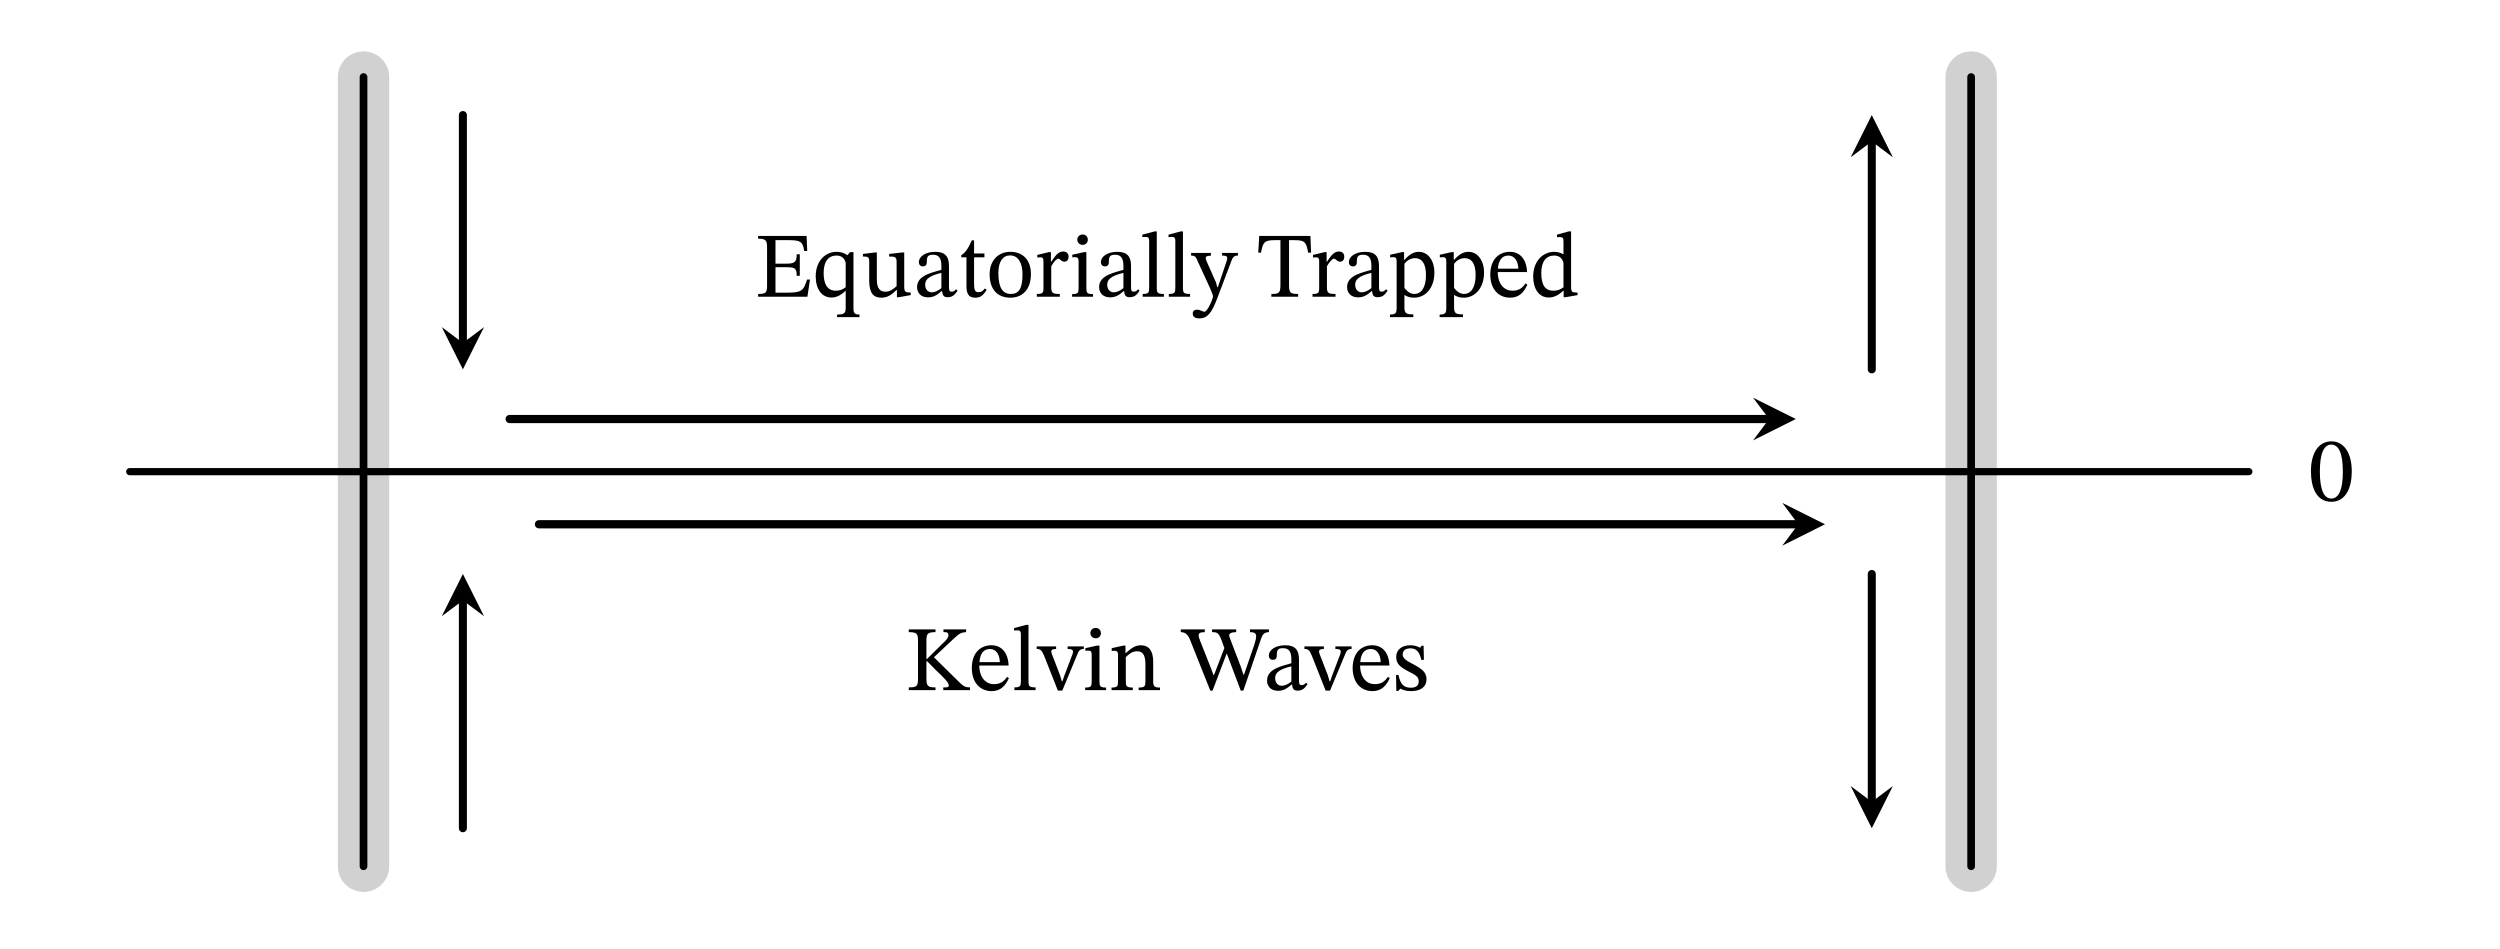
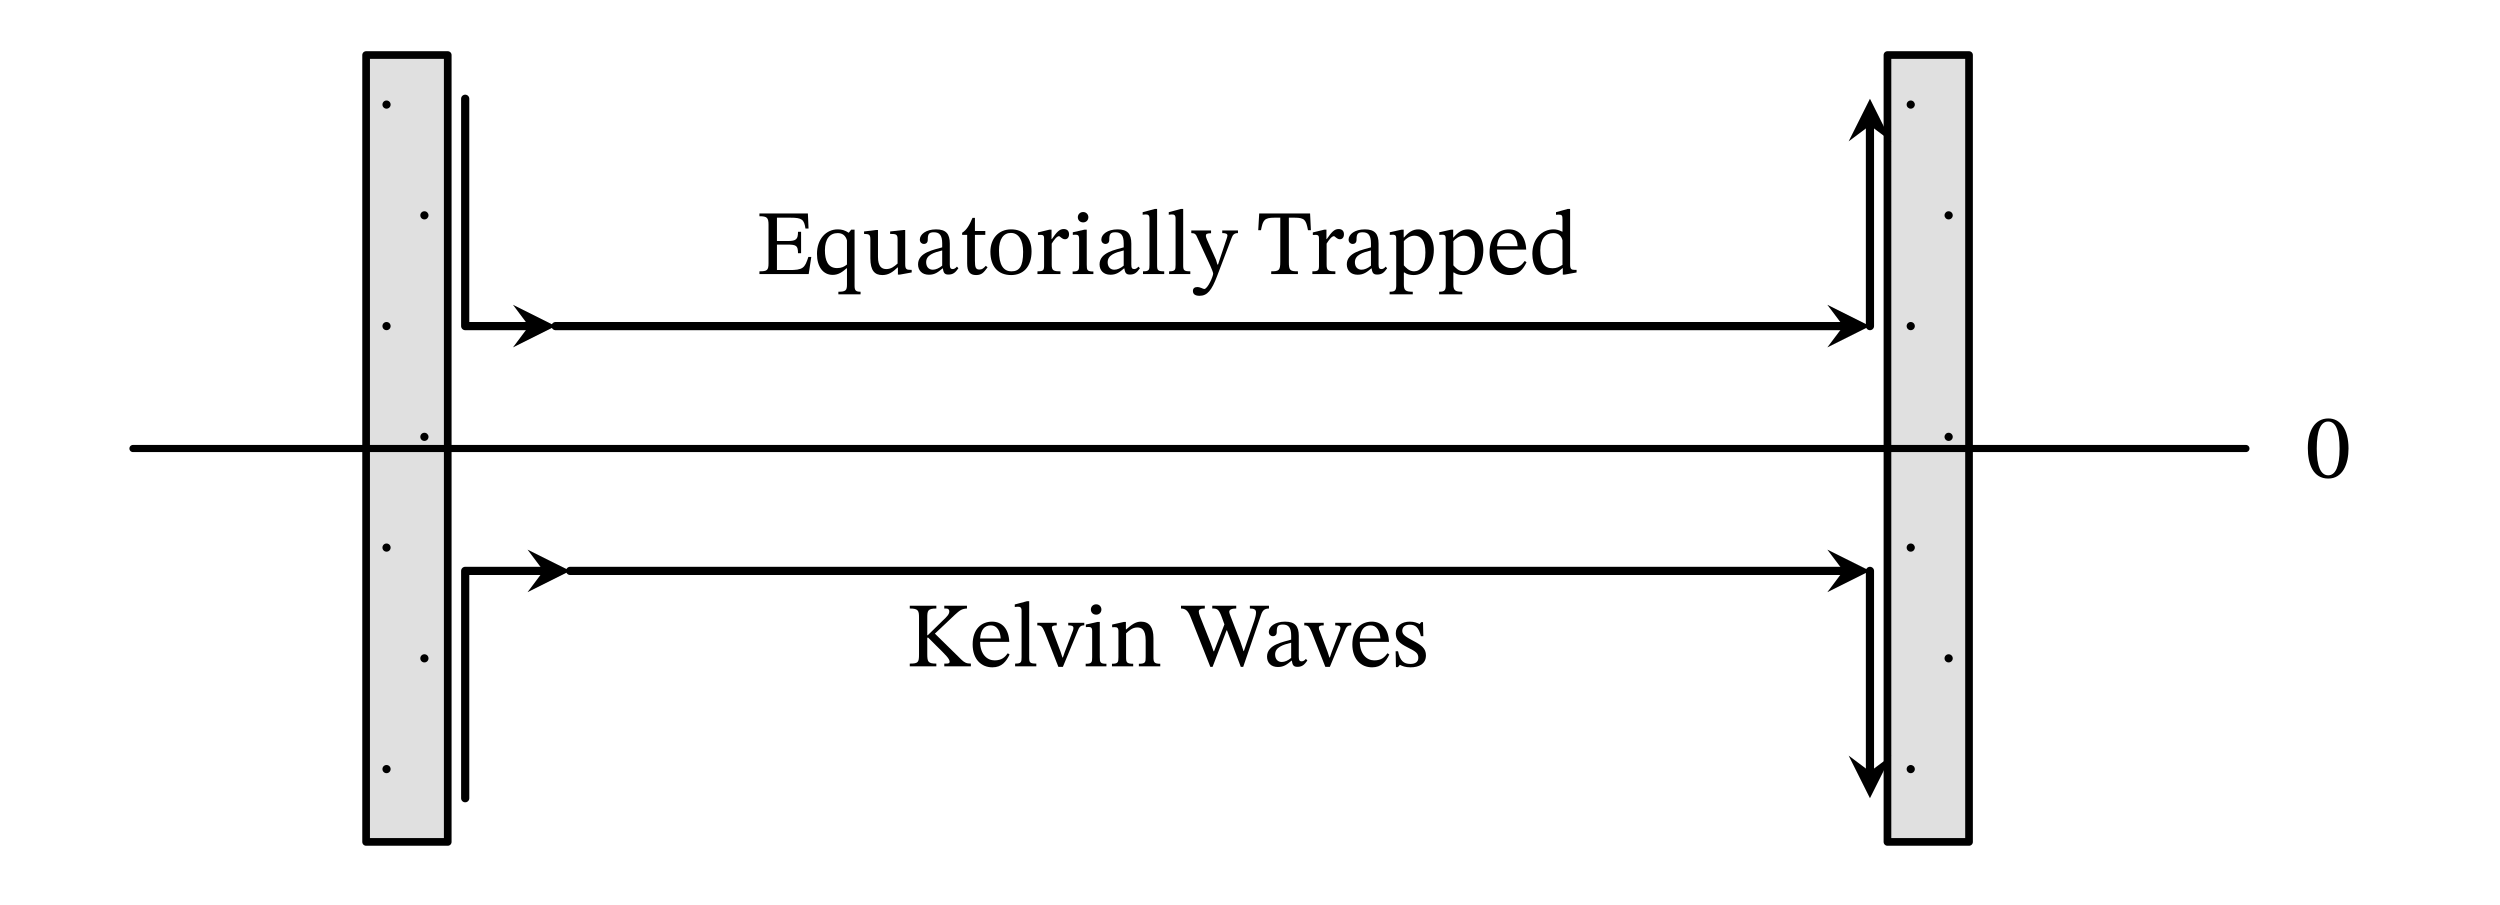
- <svg xmlns="http://www.w3.org/2000/svg" xmlns:xlink="http://www.w3.org/1999/xlink" width="241.076pt" height="91.48pt" viewBox="0 0 241.076 91.48">
+ <svg xmlns="http://www.w3.org/2000/svg" xmlns:xlink="http://www.w3.org/1999/xlink" width="241.076pt" height="87.246pt" viewBox="0 0 241.076 87.246">
  <defs>
    <g>
      <g id="glyph-0-0">
-         <path d="M 4.172 -2.828 C 4.172 -4.672 3.375 -5.734 2.219 -5.734 C 0.922 -5.734 0.234 -4.547 0.234 -2.859 C 0.234 -1.281 0.766 0.094 2.203 0.094 C 3.609 0.094 4.172 -1.297 4.172 -2.828 Z M 3.312 -2.781 C 3.312 -1.062 2.906 -0.219 2.203 -0.219 C 1.484 -0.219 1.094 -1.078 1.094 -2.812 C 1.094 -4.578 1.484 -5.422 2.188 -5.422 C 2.922 -5.422 3.312 -4.578 3.312 -2.781 Z M 3.312 -2.781 " />
+         <path d="M 4.156 -2.812 C 4.156 -4.656 3.359 -5.703 2.219 -5.703 C 0.922 -5.703 0.234 -4.531 0.234 -2.844 C 0.234 -1.266 0.766 0.094 2.203 0.094 C 3.594 0.094 4.156 -1.297 4.156 -2.812 Z M 3.297 -2.766 C 3.297 -1.062 2.891 -0.219 2.203 -0.219 C 1.484 -0.219 1.094 -1.078 1.094 -2.797 C 1.094 -4.562 1.484 -5.406 2.188 -5.406 C 2.922 -5.406 3.297 -4.562 3.297 -2.766 Z M 3.297 -2.766 " />
      </g>
      <g id="glyph-1-0">
-         <path d="M 5.078 0 L 5.328 -1.656 L 5.047 -1.656 C 4.703 -0.594 4.547 -0.391 3.156 -0.391 L 2 -0.391 L 2 -2.844 L 3.047 -2.844 C 3.875 -2.844 4.047 -2.75 4.047 -2.016 L 4.344 -2.016 L 4.344 -4.094 L 4.047 -4.094 C 4.047 -3.359 3.875 -3.188 3.047 -3.188 L 2 -3.188 L 2 -5.453 L 3.312 -5.453 C 4.422 -5.453 4.641 -5.297 4.766 -4.406 L 5.062 -4.406 L 5 -5.859 L 0.328 -5.859 L 0.328 -5.594 C 1.047 -5.594 1.188 -5.453 1.188 -4.766 L 1.188 -1.047 C 1.188 -0.359 1.047 -0.266 0.328 -0.266 L 0.328 0 Z M 5.078 0 " />
+         <path d="M 5.062 0 L 5.312 -1.656 L 5.031 -1.656 C 4.688 -0.594 4.531 -0.375 3.141 -0.391 L 2 -0.391 L 2 -2.844 L 3.047 -2.844 C 3.859 -2.844 4.031 -2.734 4.031 -2.016 L 4.328 -2.016 L 4.328 -4.078 L 4.031 -4.078 C 4.031 -3.359 3.859 -3.188 3.047 -3.188 L 2 -3.188 L 2 -5.438 L 3.312 -5.438 C 4.406 -5.438 4.625 -5.266 4.75 -4.391 L 5.047 -4.391 L 4.984 -5.844 L 0.312 -5.844 L 0.312 -5.578 C 1.047 -5.578 1.188 -5.438 1.188 -4.75 L 1.188 -1.047 C 1.188 -0.359 1.047 -0.266 0.312 -0.266 L 0.312 0 Z M 5.062 0 " />
      </g>
      <g id="glyph-1-1">
-         <path d="M 4.516 1.969 L 4.516 1.719 C 4.031 1.719 3.938 1.562 3.938 1.109 L 3.938 -4.297 L 3.609 -4.297 L 3.359 -4 C 2.984 -4.25 2.688 -4.328 2.312 -4.328 C 1.172 -4.328 0.297 -3.391 0.297 -1.969 C 0.297 -0.719 0.891 0.078 1.812 0.078 C 2.391 0.078 2.781 -0.219 3.172 -0.562 L 3.188 -0.562 L 3.188 1.016 C 3.188 1.562 3.094 1.719 2.359 1.719 L 2.359 1.969 Z M 2.234 -0.578 C 1.344 -0.578 1.062 -1.328 1.062 -2.297 C 1.062 -3.422 1.547 -3.969 2.297 -3.969 C 2.781 -3.969 3.078 -3.719 3.188 -3.266 L 3.188 -0.922 C 2.938 -0.719 2.672 -0.578 2.234 -0.578 Z M 2.234 -0.578 " />
+         <path d="M 4.5 1.953 L 4.5 1.703 C 4.016 1.703 3.922 1.562 3.922 1.109 L 3.922 -4.281 L 3.594 -4.281 L 3.359 -3.984 C 2.984 -4.234 2.672 -4.312 2.297 -4.312 C 1.172 -4.312 0.297 -3.375 0.297 -1.953 C 0.297 -0.719 0.875 0.078 1.812 0.078 C 2.375 0.078 2.766 -0.219 3.156 -0.562 L 3.188 -0.562 L 3.188 1 C 3.188 1.562 3.078 1.703 2.359 1.703 L 2.359 1.953 Z M 2.234 -0.578 C 1.344 -0.578 1.062 -1.328 1.062 -2.297 C 1.062 -3.406 1.547 -3.953 2.297 -3.953 C 2.766 -3.953 3.062 -3.703 3.188 -3.25 L 3.188 -0.922 C 2.938 -0.719 2.672 -0.578 2.234 -0.578 Z M 2.234 -0.578 " />
      </g>
      <g id="glyph-1-2">
-         <path d="M 1.984 0.094 C 2.547 0.094 2.969 -0.172 3.438 -0.641 L 3.484 -0.641 L 3.484 0.047 L 3.688 0.047 L 4.812 -0.156 L 4.812 -0.406 L 4.734 -0.406 C 4.297 -0.406 4.188 -0.469 4.188 -0.984 L 4.188 -4.266 L 3.984 -4.266 L 2.734 -4.125 L 2.734 -3.875 C 3.297 -3.875 3.453 -3.844 3.453 -3.359 L 3.453 -1.016 C 3.094 -0.703 2.812 -0.484 2.359 -0.484 C 1.891 -0.484 1.547 -0.75 1.547 -1.656 L 1.547 -4.266 L 1.359 -4.266 L 0.203 -4.125 L 0.203 -3.875 C 0.688 -3.875 0.812 -3.844 0.812 -3.359 L 0.812 -1.547 C 0.812 -0.328 1.234 0.094 1.984 0.094 Z M 1.984 0.094 " />
+         <path d="M 1.969 0.094 C 2.547 0.094 2.953 -0.172 3.438 -0.641 L 3.469 -0.641 L 3.469 0.047 L 3.672 0.047 L 4.797 -0.156 L 4.797 -0.406 L 4.719 -0.406 C 4.281 -0.406 4.172 -0.469 4.172 -0.984 L 4.172 -4.25 L 3.969 -4.25 L 2.719 -4.109 L 2.719 -3.875 C 3.297 -3.875 3.438 -3.828 3.438 -3.359 L 3.438 -1.016 C 3.078 -0.703 2.797 -0.484 2.344 -0.484 C 1.891 -0.484 1.547 -0.75 1.547 -1.656 L 1.547 -4.25 L 1.344 -4.25 L 0.203 -4.109 L 0.203 -3.875 C 0.688 -3.859 0.812 -3.828 0.812 -3.344 L 0.812 -1.531 C 0.812 -0.328 1.234 0.094 1.969 0.094 Z M 1.969 0.094 " />
      </g>
      <g id="glyph-1-3">
-         <path d="M 1.406 0.062 C 1.969 0.062 2.297 -0.188 2.719 -0.547 L 2.75 -0.547 C 2.797 -0.156 2.891 0.047 3.281 0.047 C 3.734 0.047 3.953 -0.141 4.25 -0.578 L 4.109 -0.719 C 3.984 -0.578 3.859 -0.484 3.688 -0.484 C 3.5 -0.484 3.422 -0.562 3.422 -0.922 L 3.422 -2.953 C 3.422 -3.875 3.062 -4.328 2.094 -4.328 C 1.109 -4.328 0.516 -3.844 0.516 -3.344 C 0.516 -3.047 0.719 -2.922 0.891 -2.922 C 1.141 -2.922 1.281 -3.047 1.281 -3.328 C 1.281 -3.859 1.375 -4.047 1.875 -4.047 C 2.422 -4.047 2.688 -3.75 2.688 -2.984 L 2.688 -2.594 C 1.922 -2.344 0.344 -2.109 0.344 -0.938 C 0.344 -0.359 0.719 0.062 1.406 0.062 Z M 2.688 -0.828 C 2.375 -0.578 2.062 -0.422 1.766 -0.422 C 1.391 -0.422 1.125 -0.703 1.125 -1.156 C 1.125 -1.844 1.875 -2.094 2.688 -2.297 Z M 2.688 -0.828 " />
+         <path d="M 1.391 0.062 C 1.969 0.062 2.281 -0.188 2.703 -0.547 L 2.734 -0.547 C 2.797 -0.156 2.875 0.047 3.266 0.047 C 3.719 0.047 3.938 -0.141 4.234 -0.562 L 4.094 -0.719 C 3.969 -0.578 3.844 -0.484 3.688 -0.484 C 3.5 -0.484 3.406 -0.562 3.406 -0.922 L 3.406 -2.938 C 3.406 -3.875 3.047 -4.312 2.078 -4.312 C 1.109 -4.312 0.516 -3.828 0.516 -3.328 C 0.516 -3.047 0.719 -2.906 0.891 -2.906 C 1.141 -2.906 1.281 -3.047 1.281 -3.312 C 1.281 -3.844 1.375 -4.031 1.875 -4.031 C 2.406 -4.031 2.672 -3.75 2.672 -2.969 L 2.672 -2.578 C 1.906 -2.344 0.344 -2.109 0.344 -0.938 C 0.344 -0.359 0.719 0.062 1.391 0.062 Z M 2.672 -0.812 C 2.375 -0.562 2.047 -0.422 1.766 -0.422 C 1.375 -0.422 1.125 -0.703 1.125 -1.141 C 1.125 -1.844 1.859 -2.078 2.672 -2.281 Z M 2.672 -0.812 " />
      </g>
      <g id="glyph-1-4">
-         <path d="M 2.609 -0.797 C 2.391 -0.547 2.281 -0.438 1.984 -0.438 C 1.641 -0.438 1.562 -0.656 1.562 -1.281 L 1.562 -3.797 L 2.562 -3.797 L 2.562 -4.172 L 1.562 -4.172 L 1.562 -5.438 L 1.344 -5.438 C 1.016 -4.688 0.75 -4.266 0.328 -4 L 0.328 -3.797 L 0.828 -3.797 L 0.828 -1.031 C 0.828 -0.234 1.078 0.094 1.672 0.094 C 2.25 0.094 2.438 -0.172 2.781 -0.656 Z M 2.609 -0.797 " />
+         <path d="M 2.609 -0.797 C 2.375 -0.547 2.266 -0.438 1.984 -0.438 C 1.641 -0.438 1.562 -0.656 1.562 -1.281 L 1.562 -3.781 L 2.562 -3.781 L 2.562 -4.156 L 1.562 -4.156 L 1.562 -5.422 L 1.328 -5.422 C 1.016 -4.672 0.75 -4.25 0.328 -3.984 L 0.328 -3.781 L 0.812 -3.781 L 0.812 -1.031 C 0.812 -0.234 1.078 0.094 1.672 0.094 C 2.234 0.094 2.422 -0.172 2.781 -0.656 Z M 2.609 -0.797 " />
      </g>
      <g id="glyph-1-5">
-         <path d="M 2.297 0.094 C 3.469 0.094 4.281 -0.703 4.281 -2.188 C 4.281 -3.516 3.531 -4.328 2.297 -4.328 C 1.094 -4.328 0.297 -3.453 0.297 -2.156 C 0.297 -0.719 1.047 0.094 2.297 0.094 Z M 2.344 -0.266 C 1.562 -0.266 1.141 -0.859 1.141 -2.281 C 1.141 -3.422 1.594 -3.984 2.266 -3.984 C 3.062 -3.984 3.469 -3.25 3.469 -2.156 C 3.469 -0.703 3.062 -0.266 2.344 -0.266 Z M 2.344 -0.266 " />
+         <path d="M 2.297 0.094 C 3.453 0.094 4.266 -0.688 4.266 -2.188 C 4.266 -3.5 3.516 -4.312 2.297 -4.312 C 1.094 -4.312 0.297 -3.438 0.297 -2.156 C 0.297 -0.719 1.047 0.094 2.297 0.094 Z M 2.328 -0.266 C 1.562 -0.266 1.125 -0.859 1.125 -2.266 C 1.125 -3.406 1.578 -3.969 2.266 -3.969 C 3.047 -3.969 3.453 -3.234 3.453 -2.141 C 3.453 -0.688 3.062 -0.266 2.328 -0.266 Z M 2.328 -0.266 " />
      </g>
      <g id="glyph-1-6">
-         <path d="M 2.484 0 L 2.484 -0.266 C 1.812 -0.266 1.656 -0.344 1.656 -0.906 L 1.656 -2.938 C 1.859 -3.297 2.156 -3.672 2.359 -3.672 C 2.469 -3.672 2.641 -3.375 2.938 -3.375 C 3.125 -3.375 3.328 -3.516 3.328 -3.859 C 3.328 -4.156 3.156 -4.359 2.812 -4.359 C 2.375 -4.359 2.109 -4.047 1.656 -3.375 L 1.625 -3.375 L 1.625 -4.297 L 1.422 -4.297 L 0.312 -4.031 L 0.312 -3.781 C 0.312 -3.781 0.406 -3.797 0.594 -3.797 C 0.906 -3.797 0.906 -3.641 0.906 -3.312 L 0.906 -0.859 C 0.906 -0.359 0.844 -0.266 0.266 -0.266 L 0.266 0 Z M 2.484 0 " />
+         <path d="M 2.484 0 L 2.484 -0.266 C 1.812 -0.266 1.641 -0.344 1.641 -0.906 L 1.641 -2.938 C 1.859 -3.297 2.141 -3.656 2.344 -3.656 C 2.453 -3.656 2.625 -3.359 2.922 -3.359 C 3.125 -3.359 3.312 -3.5 3.312 -3.844 C 3.312 -4.141 3.141 -4.344 2.797 -4.344 C 2.375 -4.344 2.109 -4.031 1.656 -3.375 L 1.625 -3.375 L 1.625 -4.281 L 1.406 -4.281 L 0.312 -4.016 L 0.312 -3.766 C 0.312 -3.766 0.406 -3.781 0.594 -3.781 C 0.906 -3.781 0.906 -3.625 0.906 -3.312 L 0.906 -0.859 C 0.906 -0.359 0.844 -0.266 0.266 -0.266 L 0.266 0 Z M 2.484 0 " />
      </g>
      <g id="glyph-1-7">
-         <path d="M 2.297 0 L 2.297 -0.25 C 1.688 -0.25 1.656 -0.391 1.656 -0.906 L 1.656 -4.297 L 1.422 -4.297 L 0.297 -4.047 L 0.297 -3.797 C 0.297 -3.797 0.391 -3.812 0.516 -3.812 C 0.781 -3.812 0.906 -3.781 0.906 -3.391 L 0.906 -0.906 C 0.906 -0.391 0.891 -0.25 0.281 -0.25 L 0.281 0 Z M 1.297 -5 C 1.609 -5 1.797 -5.234 1.797 -5.5 C 1.797 -5.766 1.609 -6 1.297 -6 C 0.984 -6 0.781 -5.766 0.781 -5.5 C 0.781 -5.234 0.984 -5 1.297 -5 Z M 1.297 -5 " />
+         <path d="M 2.281 0 L 2.281 -0.25 C 1.688 -0.25 1.641 -0.375 1.641 -0.891 L 1.641 -4.281 L 1.406 -4.281 L 0.297 -4.031 L 0.297 -3.781 C 0.297 -3.781 0.391 -3.797 0.516 -3.797 C 0.781 -3.797 0.906 -3.766 0.906 -3.375 L 0.906 -0.891 C 0.906 -0.391 0.875 -0.25 0.281 -0.25 L 0.281 0 Z M 1.297 -4.984 C 1.594 -4.984 1.797 -5.203 1.797 -5.484 C 1.797 -5.75 1.594 -5.984 1.297 -5.984 C 0.984 -5.984 0.781 -5.75 0.781 -5.484 C 0.781 -5.203 0.984 -4.984 1.297 -4.984 Z M 1.297 -4.984 " />
      </g>
      <g id="glyph-1-8">
-         <path d="M 2.312 0 L 2.312 -0.266 C 1.672 -0.266 1.625 -0.391 1.625 -0.906 L 1.625 -6.297 L 1.406 -6.297 L 0.234 -5.984 L 0.234 -5.75 C 0.234 -5.75 0.359 -5.766 0.516 -5.766 C 0.734 -5.766 0.891 -5.75 0.891 -5.375 L 0.891 -0.906 C 0.891 -0.406 0.859 -0.266 0.266 -0.266 L 0.266 0 Z M 2.312 0 " />
+         <path d="M 2.312 0 L 2.312 -0.266 C 1.672 -0.266 1.625 -0.375 1.625 -0.891 L 1.625 -6.281 L 1.406 -6.281 L 0.234 -5.969 L 0.234 -5.719 C 0.234 -5.719 0.359 -5.75 0.516 -5.75 C 0.734 -5.75 0.891 -5.719 0.891 -5.359 L 0.891 -0.891 C 0.891 -0.406 0.859 -0.266 0.266 -0.266 L 0.266 0 Z M 2.312 0 " />
      </g>
      <g id="glyph-1-9">
-         <path d="M 0.688 2.094 C 1.453 2.094 1.875 1.562 2.391 0.203 L 3.781 -3.469 C 3.906 -3.812 4.047 -3.969 4.406 -3.969 L 4.406 -4.219 L 2.875 -4.219 L 2.875 -3.969 C 3.172 -3.969 3.375 -3.922 3.375 -3.734 C 3.375 -3.672 3.359 -3.578 3.344 -3.516 L 2.469 -0.922 L 2.406 -0.922 L 2.297 -1.359 L 1.422 -3.328 C 1.359 -3.453 1.297 -3.609 1.297 -3.719 C 1.297 -3.875 1.406 -3.953 1.797 -3.953 L 1.797 -4.219 L -0.109 -4.219 L -0.109 -3.969 C 0.219 -3.969 0.344 -3.844 0.422 -3.641 L 1.734 -0.781 C 1.844 -0.531 2 -0.156 2 -0.047 C 2 0.219 1.469 1.453 1.156 1.453 C 1.031 1.453 0.766 1.25 0.469 1.25 C 0.234 1.25 0.047 1.359 0.047 1.625 C 0.047 1.969 0.328 2.094 0.688 2.094 Z M 0.688 2.094 " />
+         <path d="M 0.688 2.094 C 1.438 2.094 1.859 1.562 2.375 0.203 L 3.766 -3.453 C 3.891 -3.797 4.031 -3.953 4.391 -3.953 L 4.391 -4.203 L 2.875 -4.203 L 2.875 -3.953 C 3.172 -3.953 3.375 -3.906 3.375 -3.719 C 3.375 -3.656 3.344 -3.562 3.328 -3.5 L 2.469 -0.922 L 2.406 -0.922 L 2.281 -1.359 L 1.406 -3.312 C 1.359 -3.438 1.297 -3.594 1.297 -3.703 C 1.297 -3.859 1.391 -3.938 1.797 -3.938 L 1.797 -4.203 L -0.109 -4.203 L -0.109 -3.953 C 0.219 -3.953 0.344 -3.828 0.422 -3.625 L 1.734 -0.781 C 1.844 -0.531 2 -0.156 2 -0.047 C 2 0.219 1.469 1.438 1.141 1.438 C 1.016 1.438 0.766 1.25 0.469 1.25 C 0.234 1.25 0.047 1.359 0.047 1.625 C 0.047 1.969 0.312 2.094 0.688 2.094 Z M 0.688 2.094 " />
      </g>
      <g id="glyph-1-10">
-         <path d="M 3.984 0 L 3.984 -0.266 C 3.219 -0.266 3.109 -0.359 3.109 -1.172 L 3.109 -5.453 L 3.672 -5.453 C 4.656 -5.453 4.766 -5.234 4.953 -4.25 L 5.234 -4.25 L 5.172 -5.859 L 0.234 -5.859 L 0.141 -4.25 L 0.406 -4.25 C 0.594 -5.234 0.719 -5.453 1.703 -5.453 L 2.281 -5.453 L 2.281 -1.172 C 2.281 -0.359 2.156 -0.266 1.406 -0.266 L 1.406 0 Z M 3.984 0 " />
+         <path d="M 3.969 0 L 3.969 -0.266 C 3.203 -0.266 3.094 -0.359 3.094 -1.172 L 3.094 -5.438 L 3.656 -5.438 C 4.641 -5.438 4.75 -5.203 4.938 -4.234 L 5.219 -4.234 L 5.141 -5.844 L 0.234 -5.844 L 0.141 -4.234 L 0.406 -4.234 C 0.594 -5.203 0.719 -5.438 1.703 -5.438 L 2.266 -5.438 L 2.266 -1.172 C 2.266 -0.359 2.141 -0.266 1.391 -0.266 L 1.391 0 Z M 3.969 0 " />
      </g>
      <g id="glyph-1-11">
-         <path d="M 2.453 1.969 L 2.453 1.703 C 1.75 1.703 1.594 1.594 1.594 1.016 L 1.594 -0.156 L 1.625 -0.156 C 1.875 0.016 2.188 0.094 2.531 0.094 C 3.594 0.094 4.484 -0.812 4.484 -2.328 C 4.484 -3.5 3.859 -4.328 2.984 -4.328 C 2.453 -4.328 2.031 -4.047 1.594 -3.547 L 1.562 -3.547 L 1.562 -4.297 L 1.344 -4.297 L 0.219 -4.047 L 0.219 -3.797 C 0.219 -3.797 0.391 -3.812 0.516 -3.812 C 0.797 -3.812 0.844 -3.688 0.844 -3.359 L 0.844 1.062 C 0.844 1.562 0.766 1.719 0.203 1.719 L 0.203 1.969 Z M 2.562 -0.266 C 2.062 -0.266 1.75 -0.656 1.594 -0.844 L 1.594 -3.172 C 1.75 -3.406 2.141 -3.719 2.609 -3.719 C 3.281 -3.719 3.672 -3.203 3.672 -2.078 C 3.672 -0.844 3.188 -0.266 2.562 -0.266 Z M 2.562 -0.266 " />
+         <path d="M 2.438 1.953 L 2.438 1.703 C 1.75 1.703 1.578 1.578 1.578 1 L 1.578 -0.156 L 1.625 -0.156 C 1.875 0.016 2.172 0.094 2.516 0.094 C 3.578 0.094 4.469 -0.812 4.469 -2.328 C 4.469 -3.484 3.844 -4.312 2.969 -4.312 C 2.438 -4.312 2.016 -4.031 1.594 -3.531 L 1.562 -3.531 L 1.562 -4.281 L 1.344 -4.281 L 0.219 -4.031 L 0.219 -3.781 C 0.219 -3.781 0.391 -3.797 0.5 -3.797 C 0.797 -3.797 0.844 -3.688 0.844 -3.344 L 0.844 1.062 C 0.844 1.562 0.75 1.703 0.203 1.703 L 0.203 1.953 Z M 2.562 -0.266 C 2.062 -0.266 1.75 -0.656 1.578 -0.844 L 1.578 -3.172 C 1.75 -3.391 2.141 -3.703 2.609 -3.703 C 3.266 -3.703 3.656 -3.188 3.656 -2.078 C 3.656 -0.828 3.188 -0.266 2.562 -0.266 Z M 2.562 -0.266 " />
      </g>
      <g id="glyph-1-12">
-         <path d="M 2.203 0.094 C 3.125 0.094 3.547 -0.469 3.875 -1.156 L 3.703 -1.281 C 3.422 -0.906 3.141 -0.578 2.422 -0.578 C 1.688 -0.578 1.031 -1.156 1.016 -2.375 L 3.844 -2.375 C 3.797 -3.625 3.156 -4.328 2.188 -4.328 C 1.141 -4.328 0.297 -3.609 0.297 -2.125 C 0.297 -0.688 1.141 0.094 2.203 0.094 Z M 1.031 -2.703 C 1.094 -3.516 1.422 -3.969 2.047 -3.969 C 2.688 -3.969 2.984 -3.359 3 -2.703 Z M 1.031 -2.703 " />
+         <path d="M 2.203 0.094 C 3.109 0.094 3.531 -0.469 3.859 -1.141 L 3.688 -1.266 C 3.406 -0.891 3.125 -0.578 2.406 -0.578 C 1.688 -0.578 1.031 -1.156 1.016 -2.359 L 3.828 -2.359 C 3.781 -3.609 3.141 -4.312 2.172 -4.312 C 1.141 -4.312 0.297 -3.594 0.297 -2.109 C 0.297 -0.688 1.125 0.094 2.203 0.094 Z M 1.016 -2.688 C 1.078 -3.5 1.422 -3.953 2.047 -3.953 C 2.672 -3.953 2.969 -3.359 3 -2.688 Z M 1.016 -2.688 " />
      </g>
      <g id="glyph-1-13">
-         <path d="M 1.812 0.078 C 2.406 0.078 2.859 -0.266 3.203 -0.578 L 3.234 -0.578 L 3.234 0.047 L 3.438 0.047 L 4.578 -0.156 L 4.578 -0.406 L 4.406 -0.406 C 4.062 -0.406 3.953 -0.484 3.953 -0.953 L 3.953 -6.297 L 3.719 -6.297 L 2.594 -5.984 L 2.594 -5.734 C 2.594 -5.734 2.734 -5.75 2.812 -5.75 C 3.172 -5.75 3.219 -5.672 3.219 -5.281 L 3.219 -4.109 L 3.172 -4.109 C 2.906 -4.25 2.625 -4.328 2.344 -4.328 C 1.219 -4.328 0.297 -3.422 0.297 -1.953 C 0.297 -0.812 0.812 0.078 1.812 0.078 Z M 2.234 -0.578 C 1.484 -0.578 1.078 -1.078 1.078 -2.297 C 1.078 -3.422 1.578 -3.969 2.328 -3.969 C 2.875 -3.969 3.141 -3.625 3.219 -3.25 L 3.219 -0.906 C 2.906 -0.688 2.656 -0.578 2.234 -0.578 Z M 2.234 -0.578 " />
+         <path d="M 1.812 0.078 C 2.406 0.078 2.859 -0.266 3.188 -0.562 L 3.234 -0.562 L 3.234 0.047 L 3.438 0.047 L 4.562 -0.156 L 4.562 -0.406 L 4.391 -0.406 C 4.047 -0.406 3.938 -0.484 3.938 -0.953 L 3.938 -6.281 L 3.703 -6.281 L 2.578 -5.969 L 2.578 -5.719 C 2.578 -5.719 2.734 -5.734 2.812 -5.734 C 3.156 -5.734 3.203 -5.656 3.203 -5.266 L 3.203 -4.094 L 3.172 -4.094 C 2.891 -4.234 2.625 -4.312 2.344 -4.312 C 1.219 -4.312 0.297 -3.406 0.297 -1.953 C 0.297 -0.812 0.812 0.078 1.812 0.078 Z M 2.234 -0.562 C 1.469 -0.562 1.062 -1.062 1.062 -2.297 C 1.062 -3.406 1.578 -3.953 2.328 -3.953 C 2.875 -3.953 3.125 -3.609 3.203 -3.25 L 3.203 -0.891 C 2.891 -0.688 2.656 -0.562 2.234 -0.562 Z M 2.234 -0.562 " />
      </g>
      <g id="glyph-1-14">
-         <path d="M 2.875 0 L 2.875 -0.266 C 2.094 -0.266 2 -0.422 2 -1.172 L 2 -2.781 L 2.078 -2.781 L 2.859 -1.984 C 3.766 -1.109 4.156 -0.734 4.156 -0.453 C 4.156 -0.312 4.062 -0.266 3.812 -0.266 L 3.625 -0.266 L 3.625 0 L 6.203 0 L 6.203 -0.266 C 5.766 -0.266 5.578 -0.375 5.281 -0.656 L 2.719 -3.172 L 4.656 -4.984 C 5.141 -5.422 5.312 -5.562 5.828 -5.594 L 5.828 -5.859 L 3.641 -5.859 L 3.641 -5.594 L 3.781 -5.594 C 4.031 -5.594 4.125 -5.5 4.125 -5.312 C 4.125 -5.047 3.906 -4.812 3.484 -4.422 L 2.047 -3 L 2 -3 L 2 -4.688 C 2 -5.375 2.031 -5.594 2.875 -5.594 L 2.875 -5.859 L 0.297 -5.859 L 0.297 -5.594 C 1.156 -5.594 1.188 -5.375 1.188 -4.688 L 1.188 -1.172 C 1.188 -0.391 1.109 -0.266 0.297 -0.266 L 0.297 0 Z M 2.875 0 " />
+         <path d="M 2.859 0 L 2.859 -0.266 C 2.078 -0.266 1.984 -0.422 1.984 -1.172 L 1.984 -2.766 L 2.078 -2.766 L 2.859 -1.984 C 3.75 -1.109 4.141 -0.734 4.141 -0.438 C 4.141 -0.312 4.047 -0.266 3.797 -0.266 L 3.625 -0.266 L 3.625 0 L 6.188 0 L 6.188 -0.266 C 5.75 -0.266 5.562 -0.375 5.266 -0.656 L 2.719 -3.156 L 4.641 -4.969 C 5.125 -5.406 5.297 -5.547 5.812 -5.578 L 5.812 -5.844 L 3.625 -5.844 L 3.625 -5.578 L 3.766 -5.578 C 4.016 -5.578 4.109 -5.484 4.109 -5.297 C 4.109 -5.031 3.891 -4.797 3.469 -4.406 L 2.031 -3 L 1.984 -3 L 1.984 -4.672 C 1.984 -5.359 2.016 -5.578 2.859 -5.578 L 2.859 -5.844 L 0.297 -5.844 L 0.297 -5.578 C 1.141 -5.578 1.188 -5.359 1.188 -4.672 L 1.188 -1.172 C 1.188 -0.375 1.109 -0.266 0.297 -0.266 L 0.297 0 Z M 2.859 0 " />
      </g>
      <g id="glyph-1-15">
-         <path d="M 2.359 0.047 L 3.781 -3.375 C 3.953 -3.844 4.094 -3.969 4.438 -3.969 L 4.438 -4.219 L 2.875 -4.219 L 2.875 -3.969 C 3.203 -3.969 3.391 -3.922 3.391 -3.719 C 3.391 -3.578 3.344 -3.469 3.328 -3.422 L 2.562 -1.406 L 2.375 -0.859 L 2.312 -0.859 L 2.156 -1.406 L 1.391 -3.391 C 1.344 -3.516 1.297 -3.625 1.297 -3.734 C 1.297 -3.875 1.422 -3.969 1.766 -3.969 L 1.766 -4.219 L -0.109 -4.219 L -0.109 -3.969 C 0.266 -3.969 0.375 -3.859 0.609 -3.312 L 1.938 0.047 Z M 2.359 0.047 " />
+         <path d="M 2.359 0.047 L 3.766 -3.359 C 3.938 -3.828 4.078 -3.953 4.422 -3.953 L 4.422 -4.203 L 2.875 -4.203 L 2.875 -3.953 C 3.188 -3.953 3.375 -3.906 3.375 -3.703 C 3.375 -3.562 3.328 -3.453 3.312 -3.406 L 2.547 -1.406 L 2.359 -0.859 L 2.312 -0.859 L 2.141 -1.391 L 1.391 -3.375 C 1.328 -3.5 1.297 -3.609 1.297 -3.719 C 1.297 -3.875 1.406 -3.953 1.766 -3.953 L 1.766 -4.203 L -0.109 -4.203 L -0.109 -3.953 C 0.266 -3.953 0.375 -3.844 0.609 -3.297 L 1.922 0.047 Z M 2.359 0.047 " />
      </g>
      <g id="glyph-1-16">
-         <path d="M 4.953 0 L 4.953 -0.25 C 4.359 -0.25 4.297 -0.406 4.297 -0.906 L 4.297 -2.734 C 4.297 -3.766 3.906 -4.328 3.094 -4.328 C 2.531 -4.328 2.141 -4 1.656 -3.578 L 1.625 -3.578 L 1.625 -4.297 L 1.422 -4.297 L 0.297 -4.047 L 0.297 -3.781 C 0.297 -3.781 0.391 -3.797 0.531 -3.797 C 0.781 -3.797 0.906 -3.734 0.906 -3.406 L 0.906 -0.906 C 0.906 -0.406 0.891 -0.25 0.281 -0.25 L 0.281 0 L 2.328 0 L 2.328 -0.25 C 1.688 -0.25 1.656 -0.406 1.656 -0.906 L 1.656 -3.188 C 1.922 -3.438 2.25 -3.75 2.734 -3.75 C 3.125 -3.75 3.547 -3.594 3.547 -2.516 L 3.547 -0.906 C 3.547 -0.406 3.531 -0.25 2.891 -0.25 L 2.891 0 Z M 4.953 0 " />
+         <path d="M 4.938 0 L 4.938 -0.25 C 4.344 -0.25 4.281 -0.406 4.281 -0.891 L 4.281 -2.734 C 4.281 -3.75 3.891 -4.312 3.078 -4.312 C 2.531 -4.312 2.141 -3.984 1.656 -3.562 L 1.625 -3.562 L 1.625 -4.281 L 1.422 -4.281 L 0.297 -4.031 L 0.297 -3.766 C 0.297 -3.766 0.375 -3.781 0.531 -3.781 C 0.781 -3.781 0.906 -3.719 0.906 -3.391 L 0.906 -0.891 C 0.906 -0.406 0.875 -0.25 0.281 -0.25 L 0.281 0 L 2.328 0 L 2.328 -0.25 C 1.688 -0.25 1.641 -0.406 1.641 -0.891 L 1.641 -3.188 C 1.906 -3.422 2.234 -3.75 2.719 -3.75 C 3.125 -3.75 3.531 -3.578 3.531 -2.5 L 3.531 -0.891 C 3.531 -0.406 3.516 -0.25 2.875 -0.25 L 2.875 0 Z M 4.938 0 " />
      </g>
      <g id="glyph-1-17">
-         <path d="M 5.938 0.047 L 7.656 -4.984 C 7.812 -5.438 8 -5.578 8.406 -5.594 L 8.406 -5.859 L 6.578 -5.859 L 6.578 -5.594 C 6.984 -5.594 7.172 -5.484 7.172 -5.219 C 7.172 -5 7.109 -4.734 7.016 -4.438 L 6 -1.484 L 5.953 -1.484 L 5.656 -2.359 L 4.734 -4.766 C 4.672 -4.938 4.578 -5.141 4.578 -5.297 C 4.578 -5.484 4.812 -5.594 5.25 -5.594 L 5.25 -5.859 L 2.922 -5.859 L 2.922 -5.594 C 3.438 -5.594 3.578 -5.516 3.859 -4.75 L 4.109 -4.062 L 3.109 -1.453 L 3.062 -1.453 L 2.781 -2.203 L 1.75 -4.812 C 1.656 -5.047 1.625 -5.188 1.625 -5.297 C 1.625 -5.484 1.75 -5.594 2.219 -5.594 L 2.219 -5.859 L -0.094 -5.859 L -0.094 -5.594 C 0.375 -5.578 0.609 -5.375 0.891 -4.625 L 2.75 0.047 L 2.969 0.047 L 4.312 -3.484 L 4.359 -3.484 L 5.688 0.047 Z M 5.938 0.047 " />
+         <path d="M 5.906 0.047 L 7.625 -4.969 C 7.781 -5.422 7.969 -5.562 8.391 -5.578 L 8.391 -5.844 L 6.547 -5.844 L 6.547 -5.578 C 6.969 -5.578 7.141 -5.469 7.141 -5.203 C 7.141 -4.984 7.078 -4.719 6.984 -4.422 L 5.969 -1.469 L 5.938 -1.469 L 5.641 -2.359 L 4.719 -4.75 C 4.656 -4.922 4.562 -5.125 4.562 -5.266 C 4.562 -5.469 4.797 -5.578 5.234 -5.578 L 5.234 -5.844 L 2.922 -5.844 L 2.922 -5.578 C 3.422 -5.578 3.562 -5.5 3.844 -4.734 L 4.094 -4.047 L 3.094 -1.453 L 3.047 -1.453 L 2.781 -2.203 L 1.75 -4.797 C 1.656 -5.016 1.625 -5.172 1.625 -5.281 C 1.625 -5.469 1.75 -5.578 2.203 -5.578 L 2.203 -5.844 L -0.094 -5.844 L -0.094 -5.578 C 0.375 -5.562 0.609 -5.359 0.891 -4.609 L 2.734 0.047 L 2.953 0.047 L 4.297 -3.469 L 4.344 -3.469 L 5.672 0.047 Z M 5.906 0.047 " />
      </g>
      <g id="glyph-1-18">
-         <path d="M 0.375 0.078 L 0.562 0.078 L 0.75 -0.141 L 0.766 -0.141 C 1 -0.031 1.266 0.094 1.781 0.094 C 2.594 0.094 3.281 -0.219 3.281 -1.062 C 3.281 -1.719 2.844 -2.047 2.031 -2.484 C 1.281 -2.859 0.984 -3.094 0.984 -3.438 C 0.984 -3.844 1.297 -4.031 1.719 -4.031 C 2.25 -4.031 2.594 -3.766 2.781 -2.922 L 3.031 -2.922 L 3 -4.281 L 2.812 -4.281 L 2.672 -4.094 L 2.656 -4.094 C 2.438 -4.203 2.172 -4.328 1.719 -4.328 C 0.953 -4.328 0.359 -3.938 0.359 -3.203 C 0.359 -2.547 0.719 -2.234 1.531 -1.812 C 2.359 -1.406 2.531 -1.234 2.531 -0.828 C 2.531 -0.406 2.219 -0.234 1.766 -0.234 C 1.109 -0.234 0.766 -0.547 0.578 -1.469 L 0.344 -1.469 Z M 0.375 0.078 " />
+         <path d="M 0.375 0.078 L 0.562 0.078 L 0.75 -0.141 L 0.766 -0.141 C 1 -0.031 1.266 0.094 1.781 0.094 C 2.578 0.094 3.266 -0.219 3.266 -1.062 C 3.266 -1.719 2.844 -2.047 2.031 -2.469 C 1.281 -2.859 0.984 -3.078 0.984 -3.422 C 0.984 -3.828 1.297 -4.016 1.703 -4.016 C 2.25 -4.016 2.578 -3.75 2.781 -2.906 L 3.016 -2.906 L 2.984 -4.266 L 2.812 -4.266 L 2.656 -4.078 C 2.422 -4.188 2.156 -4.312 1.719 -4.312 C 0.953 -4.312 0.359 -3.922 0.359 -3.188 C 0.359 -2.531 0.719 -2.219 1.531 -1.812 C 2.359 -1.406 2.531 -1.234 2.531 -0.812 C 2.531 -0.406 2.203 -0.234 1.766 -0.234 C 1.109 -0.234 0.766 -0.547 0.578 -1.453 L 0.344 -1.453 Z M 0.375 0.078 " />
      </g>
    </g>
  </defs>
-   <path fill="none" stroke-width="4.981" stroke-linecap="round" stroke-linejoin="round" stroke="rgb(81.999%, 81.999%, 81.999%)" stroke-opacity="1" stroke-miterlimit="10" d="M -77.953 -38.266 L -77.953 38.268 " transform="matrix(0.994348, 0, 0, -0.994348, 112.5673, 45.48147)" />
-   <path fill="none" stroke-width="0.747" stroke-linecap="round" stroke-linejoin="round" stroke="rgb(0%, 0%, 0%)" stroke-opacity="1" stroke-miterlimit="10" d="M -77.953 -38.266 L -77.953 38.268 " transform="matrix(0.994348, 0, 0, -0.994348, 112.5673, 45.48147)" />
-   <path fill="none" stroke-width="4.981" stroke-linecap="round" stroke-linejoin="round" stroke="rgb(81.999%, 81.999%, 81.999%)" stroke-opacity="1" stroke-miterlimit="10" d="M 77.951 -38.266 L 77.951 38.268 " transform="matrix(0.994348, 0, 0, -0.994348, 112.5673, 45.48147)" />
-   <path fill="none" stroke-width="0.747" stroke-linecap="round" stroke-linejoin="round" stroke="rgb(0%, 0%, 0%)" stroke-opacity="1" stroke-miterlimit="10" d="M 77.951 -38.266 L 77.951 38.268 " transform="matrix(0.994348, 0, 0, -0.994348, 112.5673, 45.48147)" />
-   <path fill="none" stroke-width="0.697" stroke-linecap="round" stroke-linejoin="round" stroke="rgb(0%, 0%, 0%)" stroke-opacity="1" stroke-miterlimit="10" d="M -100.628 0.001 L 104.881 0.001 " transform="matrix(0.994348, 0, 0, -0.994348, 112.5673, 45.48147)" />
+   <path fill-rule="nonzero" fill="rgb(87.999%, 87.999%, 87.999%)" fill-opacity="1" stroke-width="0.747" stroke-linecap="round" stroke-linejoin="round" stroke="rgb(0%, 0%, 0%)" stroke-opacity="1" stroke-miterlimit="10" d="M -77.954 -38.266 L -77.954 38.269 L -70.015 38.269 L -70.015 -38.266 Z M -77.954 -38.266 " transform="matrix(0.991432, 0, 0, -0.991432, 112.5907, 43.24923)" />
+   <path fill-rule="nonzero" fill="rgb(87.999%, 87.999%, 87.999%)" fill-opacity="1" stroke-width="0.747" stroke-linecap="round" stroke-linejoin="round" stroke="rgb(0%, 0%, 0%)" stroke-opacity="1" stroke-miterlimit="10" d="M 70.017 -38.266 L 70.017 38.269 L 77.952 38.269 L 77.952 -38.266 Z M 70.017 -38.266 " transform="matrix(0.991432, 0, 0, -0.991432, 112.5907, 43.24923)" />
+   <path fill-rule="nonzero" fill="rgb(0%, 0%, 0%)" fill-opacity="1" d="M 37.668 74.164 C 37.668 73.945 37.492 73.77 37.273 73.77 C 37.055 73.77 36.879 73.945 36.879 74.164 C 36.879 74.383 37.055 74.559 37.273 74.559 C 37.492 74.559 37.668 74.383 37.668 74.164 Z M 37.668 74.164 " />
+   <path fill-rule="nonzero" fill="rgb(0%, 0%, 0%)" fill-opacity="1" d="M 41.32 63.484 C 41.32 63.266 41.145 63.09 40.926 63.09 C 40.707 63.09 40.531 63.266 40.531 63.484 C 40.531 63.703 40.707 63.879 40.926 63.879 C 41.145 63.879 41.32 63.703 41.32 63.484 Z M 41.32 63.484 " />
+   <path fill-rule="nonzero" fill="rgb(0%, 0%, 0%)" fill-opacity="1" d="M 37.668 52.805 C 37.668 52.586 37.492 52.41 37.273 52.41 C 37.055 52.41 36.879 52.586 36.879 52.805 C 36.879 53.023 37.055 53.199 37.273 53.199 C 37.492 53.199 37.668 53.023 37.668 52.805 Z M 37.668 52.805 " />
+   <path fill-rule="nonzero" fill="rgb(0%, 0%, 0%)" fill-opacity="1" d="M 41.32 42.125 C 41.32 41.906 41.145 41.73 40.926 41.73 C 40.707 41.73 40.531 41.906 40.531 42.125 C 40.531 42.344 40.707 42.52 40.926 42.52 C 41.145 42.52 41.32 42.344 41.32 42.125 Z M 41.32 42.125 " />
+   <path fill-rule="nonzero" fill="rgb(0%, 0%, 0%)" fill-opacity="1" d="M 37.668 31.445 C 37.668 31.227 37.492 31.051 37.273 31.051 C 37.055 31.051 36.879 31.227 36.879 31.445 C 36.879 31.664 37.055 31.84 37.273 31.84 C 37.492 31.84 37.668 31.664 37.668 31.445 Z M 37.668 31.445 " />
+   <path fill-rule="nonzero" fill="rgb(0%, 0%, 0%)" fill-opacity="1" d="M 41.32 20.766 C 41.32 20.547 41.145 20.371 40.926 20.371 C 40.707 20.371 40.531 20.547 40.531 20.766 C 40.531 20.984 40.707 21.16 40.926 21.16 C 41.145 21.16 41.32 20.984 41.32 20.766 Z M 41.32 20.766 " />
+   <path fill-rule="nonzero" fill="rgb(0%, 0%, 0%)" fill-opacity="1" d="M 37.668 10.086 C 37.668 9.867 37.492 9.691 37.273 9.691 C 37.055 9.691 36.879 9.867 36.879 10.086 C 36.879 10.305 37.055 10.48 37.273 10.48 C 37.492 10.48 37.668 10.305 37.668 10.086 Z M 37.668 10.086 " />
+   <path fill-rule="nonzero" fill="rgb(0%, 0%, 0%)" fill-opacity="1" d="M 184.648 74.164 C 184.648 73.945 184.473 73.77 184.254 73.77 C 184.035 73.77 183.859 73.945 183.859 74.164 C 183.859 74.383 184.035 74.559 184.254 74.559 C 184.473 74.559 184.648 74.383 184.648 74.164 Z M 184.648 74.164 " />
+   <path fill-rule="nonzero" fill="rgb(0%, 0%, 0%)" fill-opacity="1" d="M 188.305 63.484 C 188.305 63.266 188.125 63.09 187.906 63.09 C 187.691 63.09 187.512 63.266 187.512 63.484 C 187.512 63.703 187.691 63.879 187.906 63.879 C 188.125 63.879 188.305 63.703 188.305 63.484 Z M 188.305 63.484 " />
+   <path fill-rule="nonzero" fill="rgb(0%, 0%, 0%)" fill-opacity="1" d="M 184.648 52.805 C 184.648 52.586 184.473 52.41 184.254 52.41 C 184.035 52.41 183.859 52.586 183.859 52.805 C 183.859 53.023 184.035 53.199 184.254 53.199 C 184.473 53.199 184.648 53.023 184.648 52.805 Z M 184.648 52.805 " />
+   <path fill-rule="nonzero" fill="rgb(0%, 0%, 0%)" fill-opacity="1" d="M 188.305 42.125 C 188.305 41.906 188.125 41.73 187.906 41.73 C 187.691 41.73 187.512 41.906 187.512 42.125 C 187.512 42.344 187.691 42.52 187.906 42.52 C 188.125 42.52 188.305 42.344 188.305 42.125 Z M 188.305 42.125 " />
+   <path fill-rule="nonzero" fill="rgb(0%, 0%, 0%)" fill-opacity="1" d="M 184.648 31.445 C 184.648 31.227 184.473 31.051 184.254 31.051 C 184.035 31.051 183.859 31.227 183.859 31.445 C 183.859 31.664 184.035 31.84 184.254 31.84 C 184.473 31.84 184.648 31.664 184.648 31.445 Z M 184.648 31.445 " />
+   <path fill-rule="nonzero" fill="rgb(0%, 0%, 0%)" fill-opacity="1" d="M 188.305 20.766 C 188.305 20.547 188.125 20.371 187.906 20.371 C 187.691 20.371 187.512 20.547 187.512 20.766 C 187.512 20.984 187.691 21.16 187.906 21.16 C 188.125 21.16 188.305 20.984 188.305 20.766 Z M 188.305 20.766 " />
+   <path fill-rule="nonzero" fill="rgb(0%, 0%, 0%)" fill-opacity="1" d="M 184.648 10.086 C 184.648 9.867 184.473 9.691 184.254 9.691 C 184.035 9.691 183.859 9.867 183.859 10.086 C 183.859 10.305 184.035 10.48 184.254 10.48 C 184.473 10.48 184.648 10.305 184.648 10.086 Z M 184.648 10.086 " />
+   <path fill="none" stroke-width="0.697" stroke-linecap="round" stroke-linejoin="round" stroke="rgb(0%, 0%, 0%)" stroke-opacity="1" stroke-miterlimit="10" d="M -100.629 -0.001 L 104.882 -0.001 " transform="matrix(0.991432, 0, 0, -0.991432, 112.5907, 43.24923)" />
  <g fill="rgb(0%, 0%, 0%)" fill-opacity="1">
-     <use xlink:href="#glyph-0-0" x="222.611" y="48.294" />
+     <use xlink:href="#glyph-0-0" x="222.311" y="46.054" />
  </g>
-   <path fill="none" stroke-width="0.797" stroke-linecap="round" stroke-linejoin="round" stroke="rgb(0%, 0%, 0%)" stroke-opacity="1" stroke-miterlimit="10" d="M -63.779 5.104 L 58.356 5.104 " transform="matrix(0.994348, 0, 0, -0.994348, 112.5673, 45.48147)" />
-   <path fill-rule="nonzero" fill="rgb(0%, 0%, 0%)" fill-opacity="1" d="M 173.168 40.406 L 169.047 38.348 L 170.594 40.406 L 169.047 42.469 " />
-   <path fill="none" stroke-width="0.797" stroke-linecap="round" stroke-linejoin="round" stroke="rgb(0%, 0%, 0%)" stroke-opacity="1" stroke-miterlimit="10" d="M -60.943 -5.102 L 61.189 -5.102 " transform="matrix(0.994348, 0, 0, -0.994348, 112.5673, 45.48147)" />
-   <path fill-rule="nonzero" fill="rgb(0%, 0%, 0%)" fill-opacity="1" d="M 175.984 50.555 L 171.867 48.496 L 173.41 50.555 L 171.867 52.617 " />
+   <path fill="none" stroke-width="0.797" stroke-linecap="round" stroke-linejoin="round" stroke="rgb(0%, 0%, 0%)" stroke-opacity="1" stroke-miterlimit="10" d="M -68.317 34.017 L -68.317 11.906 L -62.119 11.906 " transform="matrix(0.991432, 0, 0, -0.991432, 112.5907, 43.24923)" />
+   <path fill-rule="nonzero" fill="rgb(0%, 0%, 0%)" fill-opacity="1" d="M 53.574 31.445 L 49.465 29.391 L 51.004 31.445 L 49.465 33.5 " />
+   <path fill="none" stroke-width="0.797" stroke-linecap="round" stroke-linejoin="round" stroke="rgb(0%, 0%, 0%)" stroke-opacity="1" stroke-miterlimit="10" d="M -59.526 11.906 L 65.726 11.906 " transform="matrix(0.991432, 0, 0, -0.991432, 112.5907, 43.24923)" />
+   <path fill-rule="nonzero" fill="rgb(0%, 0%, 0%)" fill-opacity="1" d="M 180.32 31.445 L 176.211 29.391 L 177.754 31.445 L 176.211 33.5 " />
+   <path fill="none" stroke-width="0.797" stroke-linecap="round" stroke-linejoin="round" stroke="rgb(0%, 0%, 0%)" stroke-opacity="1" stroke-miterlimit="10" d="M 68.315 11.906 L 68.315 31.425 " transform="matrix(0.991432, 0, 0, -0.991432, 112.5907, 43.24923)" />
+   <path fill-rule="nonzero" fill="rgb(0%, 0%, 0%)" fill-opacity="1" d="M 180.32 9.523 L 178.266 13.633 L 180.32 12.094 L 182.375 13.633 " />
+   <path fill="none" stroke-width="0.797" stroke-linecap="round" stroke-linejoin="round" stroke="rgb(0%, 0%, 0%)" stroke-opacity="1" stroke-miterlimit="10" d="M -68.317 -34.015 L -68.317 -11.904 L -60.701 -11.904 " transform="matrix(0.991432, 0, 0, -0.991432, 112.5907, 43.24923)" />
+   <path fill-rule="nonzero" fill="rgb(0%, 0%, 0%)" fill-opacity="1" d="M 54.977 55.051 L 50.871 53 L 52.41 55.051 L 50.871 57.105 " />
+   <path fill="none" stroke-width="0.797" stroke-linecap="round" stroke-linejoin="round" stroke="rgb(0%, 0%, 0%)" stroke-opacity="1" stroke-miterlimit="10" d="M -58.112 -11.904 L 65.726 -11.904 " transform="matrix(0.991432, 0, 0, -0.991432, 112.5907, 43.24923)" />
+   <path fill-rule="nonzero" fill="rgb(0%, 0%, 0%)" fill-opacity="1" d="M 180.32 55.051 L 176.211 53 L 177.754 55.051 L 176.211 57.105 " />
+   <path fill="none" stroke-width="0.797" stroke-linecap="round" stroke-linejoin="round" stroke="rgb(0%, 0%, 0%)" stroke-opacity="1" stroke-miterlimit="10" d="M 68.315 -11.904 L 68.315 -31.426 " transform="matrix(0.991432, 0, 0, -0.991432, 112.5907, 43.24923)" />
+   <path fill-rule="nonzero" fill="rgb(0%, 0%, 0%)" fill-opacity="1" d="M 180.32 76.973 L 182.375 72.863 L 180.32 74.406 L 178.266 72.863 " />
  <g fill="rgb(0%, 0%, 0%)" fill-opacity="1">
-     <use xlink:href="#glyph-1-0" x="72.78" y="28.612" />
-     <use xlink:href="#glyph-1-1" x="78.362" y="28.612" />
-     <use xlink:href="#glyph-1-2" x="83.007" y="28.612" />
-     <use xlink:href="#glyph-1-3" x="88.089" y="28.612" />
-     <use xlink:href="#glyph-1-4" x="92.368" y="28.612" />
+     <use xlink:href="#glyph-1-0" x="72.921" y="26.43" />
+     <use xlink:href="#glyph-1-1" x="78.485" y="26.43" />
+     <use xlink:href="#glyph-1-2" x="83.117" y="26.43" />
+     <use xlink:href="#glyph-1-3" x="88.184" y="26.43" />
+     <use xlink:href="#glyph-1-4" x="92.451" y="26.43" />
  </g>
  <g fill="rgb(0%, 0%, 0%)" fill-opacity="1">
-     <use xlink:href="#glyph-1-5" x="95.132" y="28.612" />
-     <use xlink:href="#glyph-1-6" x="99.715" y="28.612" />
-     <use xlink:href="#glyph-1-7" x="103.103" y="28.612" />
-     <use xlink:href="#glyph-1-3" x="105.644" y="28.612" />
-     <use xlink:href="#glyph-1-8" x="109.923" y="28.612" />
-     <use xlink:href="#glyph-1-8" x="112.446" y="28.612" />
-     <use xlink:href="#glyph-1-9" x="114.97" y="28.612" />
+     <use xlink:href="#glyph-1-5" x="95.207" y="26.43" />
+     <use xlink:href="#glyph-1-6" x="99.776" y="26.43" />
+     <use xlink:href="#glyph-1-7" x="103.154" y="26.43" />
+     <use xlink:href="#glyph-1-3" x="105.687" y="26.43" />
+     <use xlink:href="#glyph-1-8" x="109.954" y="26.43" />
+     <use xlink:href="#glyph-1-8" x="112.47" y="26.43" />
+     <use xlink:href="#glyph-1-9" x="114.986" y="26.43" />
  </g>
  <g fill="rgb(0%, 0%, 0%)" fill-opacity="1">
-     <use xlink:href="#glyph-1-10" x="121.193" y="28.612" />
+     <use xlink:href="#glyph-1-10" x="121.191" y="26.43" />
  </g>
  <g fill="rgb(0%, 0%, 0%)" fill-opacity="1">
-     <use xlink:href="#glyph-1-6" x="126.301" y="28.612" />
+     <use xlink:href="#glyph-1-6" x="126.285" y="26.43" />
  </g>
  <g fill="rgb(0%, 0%, 0%)" fill-opacity="1">
-     <use xlink:href="#glyph-1-3" x="129.556" y="28.612" />
-     <use xlink:href="#glyph-1-11" x="133.835" y="28.612" />
-     <use xlink:href="#glyph-1-11" x="138.623" y="28.612" />
-     <use xlink:href="#glyph-1-12" x="143.411" y="28.612" />
-     <use xlink:href="#glyph-1-13" x="147.548" y="28.612" />
+     <use xlink:href="#glyph-1-3" x="129.529" y="26.43" />
+     <use xlink:href="#glyph-1-11" x="133.796" y="26.43" />
+     <use xlink:href="#glyph-1-11" x="138.57" y="26.43" />
+     <use xlink:href="#glyph-1-12" x="143.344" y="26.43" />
+     <use xlink:href="#glyph-1-13" x="147.468" y="26.43" />
  </g>
  <g fill="rgb(0%, 0%, 0%)" fill-opacity="1">
-     <use xlink:href="#glyph-1-14" x="87.336" y="66.551" />
+     <use xlink:href="#glyph-1-14" x="87.433" y="64.257" />
  </g>
  <g fill="rgb(0%, 0%, 0%)" fill-opacity="1">
-     <use xlink:href="#glyph-1-12" x="93.416" y="66.551" />
-     <use xlink:href="#glyph-1-8" x="97.553" y="66.551" />
-     <use xlink:href="#glyph-1-15" x="100.076" y="66.551" />
-     <use xlink:href="#glyph-1-7" x="104.365" y="66.551" />
-     <use xlink:href="#glyph-1-16" x="106.906" y="66.551" />
+     <use xlink:href="#glyph-1-12" x="93.496" y="64.257" />
+     <use xlink:href="#glyph-1-8" x="97.621" y="64.257" />
+     <use xlink:href="#glyph-1-15" x="100.136" y="64.257" />
+     <use xlink:href="#glyph-1-7" x="104.412" y="64.257" />
+     <use xlink:href="#glyph-1-16" x="106.946" y="64.257" />
  </g>
  <g fill="rgb(0%, 0%, 0%)" fill-opacity="1">
-     <use xlink:href="#glyph-1-17" x="113.958" y="66.551" />
+     <use xlink:href="#glyph-1-17" x="113.977" y="64.257" />
  </g>
  <g fill="rgb(0%, 0%, 0%)" fill-opacity="1">
-     <use xlink:href="#glyph-1-3" x="121.839" y="66.551" />
+     <use xlink:href="#glyph-1-3" x="121.836" y="64.257" />
  </g>
  <g fill="rgb(0%, 0%, 0%)" fill-opacity="1">
-     <use xlink:href="#glyph-1-15" x="125.896" y="66.551" />
+     <use xlink:href="#glyph-1-15" x="125.88" y="64.257" />
  </g>
  <g fill="rgb(0%, 0%, 0%)" fill-opacity="1">
-     <use xlink:href="#glyph-1-12" x="130.14" y="66.551" />
-     <use xlink:href="#glyph-1-18" x="134.277" y="66.551" />
+     <use xlink:href="#glyph-1-12" x="130.112" y="64.257" />
+     <use xlink:href="#glyph-1-18" x="134.237" y="64.257" />
  </g>
-   <path fill="none" stroke-width="0.777" stroke-linecap="round" stroke-linejoin="round" stroke="rgb(0%, 0%, 0%)" stroke-opacity="1" stroke-miterlimit="10" d="M -68.317 34.583 L -68.317 12.482 " transform="matrix(0.994348, 0, 0, -0.994348, 112.5673, 45.48147)" />
-   <path fill-rule="nonzero" fill="rgb(0%, 0%, 0%)" fill-opacity="1" d="M 44.637 35.617 L 46.676 31.543 L 44.637 33.07 L 42.602 31.543 " />
-   <path fill="none" stroke-width="0.777" stroke-linecap="round" stroke-linejoin="round" stroke="rgb(0%, 0%, 0%)" stroke-opacity="1" stroke-miterlimit="10" d="M -68.317 -34.581 L -68.317 -12.484 " transform="matrix(0.994348, 0, 0, -0.994348, 112.5673, 45.48147)" />
-   <path fill-rule="nonzero" fill="rgb(0%, 0%, 0%)" fill-opacity="1" d="M 44.637 55.348 L 42.602 59.422 L 44.637 57.895 L 46.676 59.422 " />
-   <path fill="none" stroke-width="0.777" stroke-linecap="round" stroke-linejoin="round" stroke="rgb(0%, 0%, 0%)" stroke-opacity="1" stroke-miterlimit="10" d="M 68.315 9.92 L 68.315 32.022 " transform="matrix(0.994348, 0, 0, -0.994348, 112.5673, 45.48147)" />
-   <path fill-rule="nonzero" fill="rgb(0%, 0%, 0%)" fill-opacity="1" d="M 180.496 11.094 L 178.461 15.168 L 180.496 13.641 L 182.531 15.168 " />
-   <path fill="none" stroke-width="0.777" stroke-linecap="round" stroke-linejoin="round" stroke="rgb(0%, 0%, 0%)" stroke-opacity="1" stroke-miterlimit="10" d="M 68.315 -9.922 L 68.315 -32.024 " transform="matrix(0.994348, 0, 0, -0.994348, 112.5673, 45.48147)" />
-   <path fill-rule="nonzero" fill="rgb(0%, 0%, 0%)" fill-opacity="1" d="M 180.496 79.867 L 182.531 75.797 L 180.496 77.324 L 178.461 75.797 " />
</svg>
